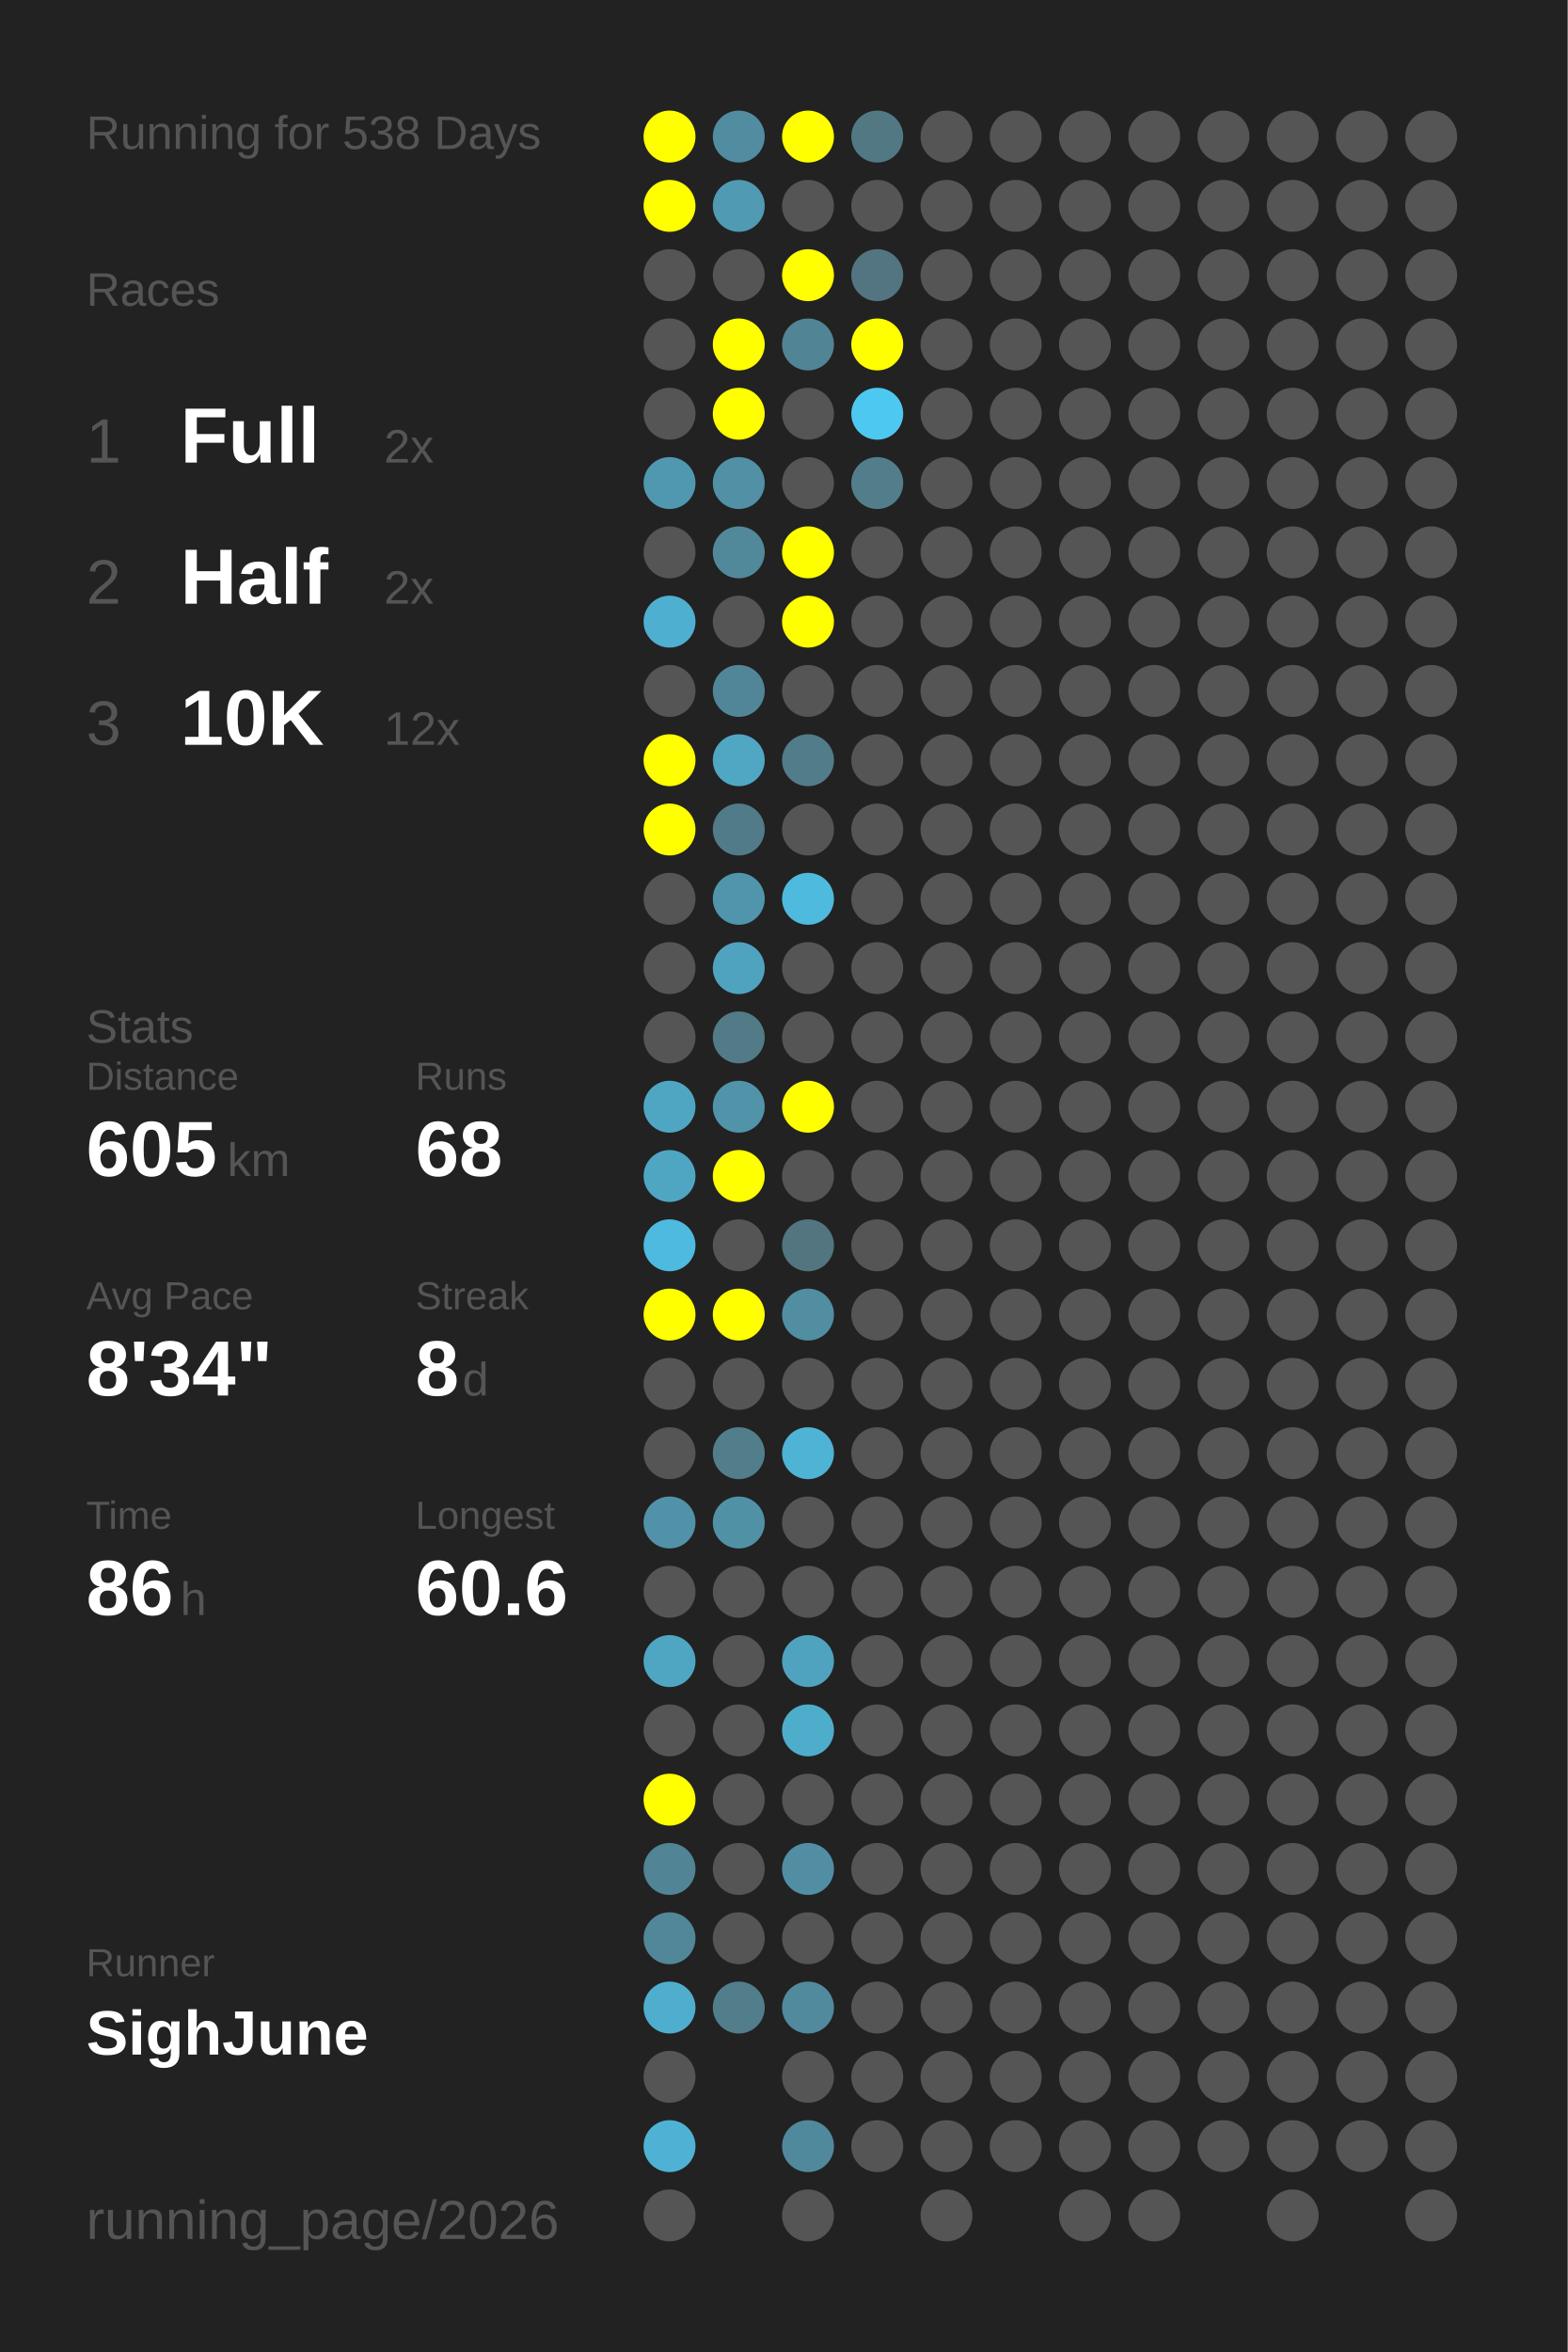
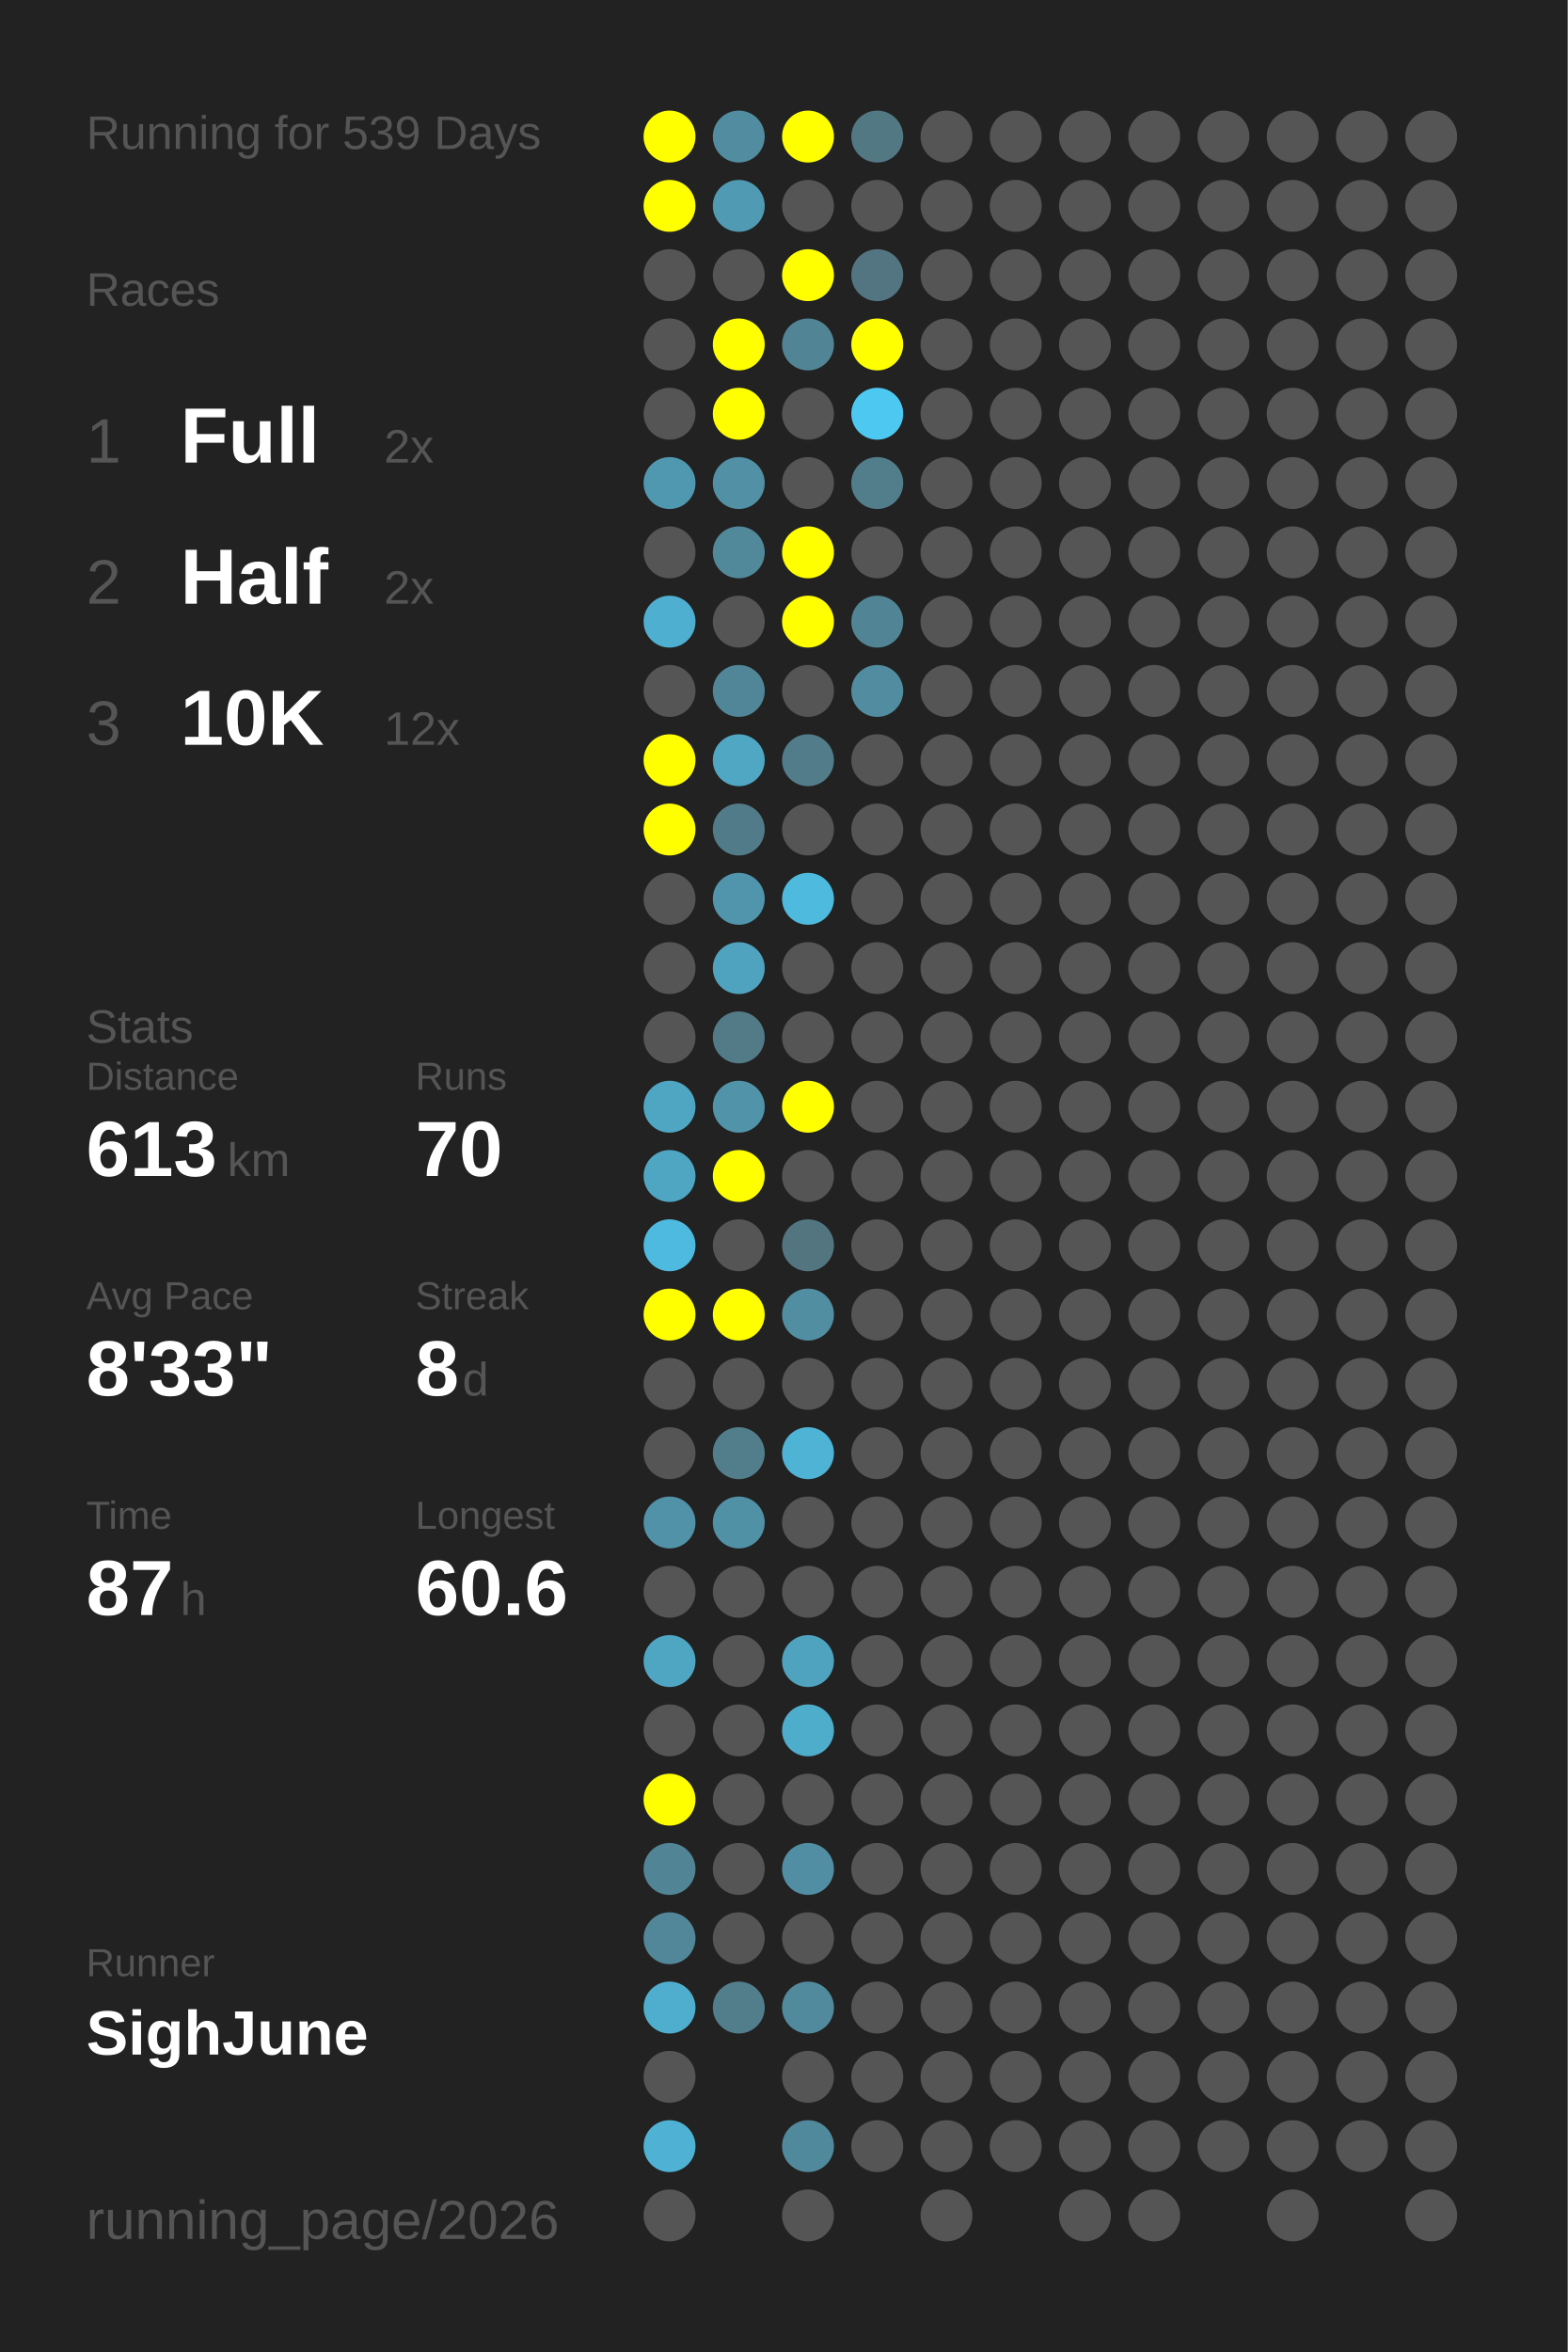
<svg xmlns="http://www.w3.org/2000/svg" baseProfile="full" height="300mm" version="1.1" viewBox="0,0,200,300" width="200mm">
  <defs />
  <rect fill="#222222" height="300" width="200" x="0" y="0" />
-   <text fill="#555555" style="font-size:6px; font-family:Arial;" x="11" y="19">Running for 538 Days</text>
+   <text fill="#555555" style="font-size:6px; font-family:Arial;" x="11" y="19">Running for 539 Days</text>
  <text fill="#555555" style="font-size:6px; font-family:Arial;" x="11" y="39">Races</text>
  <text fill="#555555" style="font-size:8px; font-family:Arial;" x="11" y="59">1</text>
  <text fill="#FFFFFF" style="font-size:10px; font-family:Arial; font-weight:bold;" x="23" y="59">Full</text>
  <text fill="#555555" style="font-size:6px; font-family:Arial;" x="49" y="59">2x</text>
  <text fill="#555555" style="font-size:8px; font-family:Arial;" x="11" y="77">2</text>
  <text fill="#FFFFFF" style="font-size:10px; font-family:Arial; font-weight:bold;" x="23" y="77">Half</text>
  <text fill="#555555" style="font-size:6px; font-family:Arial;" x="49" y="77">2x</text>
  <text fill="#555555" style="font-size:8px; font-family:Arial;" x="11" y="95">3</text>
  <text fill="#FFFFFF" style="font-size:10px; font-family:Arial; font-weight:bold;" x="23" y="95">10K</text>
  <text fill="#555555" style="font-size:6px; font-family:Arial;" x="49" y="95">12x</text>
  <text fill="#555555" style="font-size:6px; font-family:Arial;" x="11" y="133">Stats</text>
  <text fill="#555555" style="font-size:5px; font-family:Arial;" x="11" y="139">Distance</text>
-   <text fill="#FFFFFF" style="font-size:10px; font-family:Arial; font-weight:bold;" x="11" y="150">605</text>
+   <text fill="#FFFFFF" style="font-size:10px; font-family:Arial; font-weight:bold;" x="11" y="150">613</text>
  <text fill="#555555" style="font-size:6px; font-family:Arial;" x="29" y="150">km</text>
  <text fill="#555555" style="font-size:5px; font-family:Arial;" x="53" y="139">Runs</text>
-   <text fill="#FFFFFF" style="font-size:10px; font-family:Arial; font-weight:bold;" x="53" y="150">68</text>
+   <text fill="#FFFFFF" style="font-size:10px; font-family:Arial; font-weight:bold;" x="53" y="150">70</text>
  <text fill="#555555" style="font-size:5px; font-family:Arial;" x="11" y="167">Avg Pace</text>
-   <text fill="#FFFFFF" style="font-size:10px; font-family:Arial; font-weight:bold;" x="11" y="178">8'34"</text>
+   <text fill="#FFFFFF" style="font-size:10px; font-family:Arial; font-weight:bold;" x="11" y="178">8'33"</text>
  <text fill="#555555" style="font-size:5px; font-family:Arial;" x="53" y="167">Streak</text>
  <text fill="#FFFFFF" style="font-size:10px; font-family:Arial; font-weight:bold;" x="53" y="178">8</text>
  <text fill="#555555" style="font-size:6px; font-family:Arial;" x="59" y="178">d</text>
  <text fill="#555555" style="font-size:5px; font-family:Arial;" x="11" y="195">Time</text>
-   <text fill="#FFFFFF" style="font-size:10px; font-family:Arial; font-weight:bold;" x="11" y="206">86</text>
+   <text fill="#FFFFFF" style="font-size:10px; font-family:Arial; font-weight:bold;" x="11" y="206">87</text>
  <text fill="#555555" style="font-size:6px; font-family:Arial;" x="23" y="206">h</text>
  <text fill="#555555" style="font-size:5px; font-family:Arial;" x="53" y="195">Longest</text>
  <text fill="#FFFFFF" style="font-size:10px; font-family:Arial; font-weight:bold;" x="53" y="206">60.6</text>
  <text fill="#555555" style="font-size:5px; font-family:Arial;" x="11" y="252.065">Runner</text>
  <text fill="#FFFFFF" style="font-size:8px; font-family:Arial; font-weight:bold;" x="11" y="262.065">SighJune</text>
  <text fill="#555555" style="font-size:7px; font-family:Arial;" x="11" y="285.581">running_page/2026</text>
  <circle cx="85.417" cy="17.419" fill="#FFFF00" r="3.312" />
  <circle cx="85.417" cy="26.258" fill="#FFFF00" r="3.312" />
  <circle cx="85.417" cy="35.097" fill="#555555" r="3.312" />
  <circle cx="85.417" cy="43.935" fill="#555555" r="3.312" />
  <circle cx="85.417" cy="52.774" fill="#555555" r="3.312" />
  <circle cx="85.417" cy="61.613" fill="#5098b0" r="3.312" />
  <circle cx="85.417" cy="70.452" fill="#555555" r="3.312" />
  <circle cx="85.417" cy="79.29" fill="#4fafd0" r="3.312" />
  <circle cx="85.417" cy="88.129" fill="#555555" r="3.312" />
  <circle cx="85.417" cy="96.968" fill="#FFFF00" r="3.312" />
  <circle cx="85.417" cy="105.806" fill="#FFFF00" r="3.312" />
  <circle cx="85.417" cy="114.645" fill="#555555" r="3.312" />
  <circle cx="85.417" cy="123.484" fill="#555555" r="3.312" />
  <circle cx="85.417" cy="132.323" fill="#555555" r="3.312" />
  <circle cx="85.417" cy="141.161" fill="#4fa6c3" r="3.312" />
  <circle cx="85.417" cy="150" fill="#4fa6c3" r="3.312" />
  <circle cx="85.417" cy="158.839" fill="#4ebadf" r="3.312" />
  <circle cx="85.417" cy="167.677" fill="#FFFF00" r="3.312" />
  <circle cx="85.417" cy="176.516" fill="#555555" r="3.312" />
  <circle cx="85.417" cy="185.355" fill="#555555" r="3.312" />
  <circle cx="85.417" cy="194.194" fill="#5192a8" r="3.312" />
  <circle cx="85.417" cy="203.032" fill="#555555" r="3.312" />
  <circle cx="85.417" cy="211.871" fill="#4fa6c3" r="3.312" />
  <circle cx="85.417" cy="220.71" fill="#555555" r="3.312" />
  <circle cx="85.417" cy="229.548" fill="#FFFF00" r="3.312" />
  <circle cx="85.417" cy="238.387" fill="#518495" r="3.312" />
  <circle cx="85.417" cy="247.226" fill="#518799" r="3.312" />
  <circle cx="85.417" cy="256.065" fill="#4faece" r="3.312" />
  <circle cx="85.417" cy="264.903" fill="#555555" r="3.312" />
  <circle cx="85.417" cy="273.742" fill="#4fb2d4" r="3.312" />
  <circle cx="85.417" cy="282.581" fill="#555555" r="3.312" />
  <circle cx="94.25" cy="17.419" fill="#518ca0" r="3.312" />
  <circle cx="94.25" cy="26.258" fill="#509ab3" r="3.312" />
  <circle cx="94.25" cy="35.097" fill="#555555" r="3.312" />
  <circle cx="94.25" cy="43.935" fill="#FFFF00" r="3.312" />
  <circle cx="94.25" cy="52.774" fill="#FFFF00" r="3.312" />
  <circle cx="94.25" cy="61.613" fill="#5190a5" r="3.312" />
  <circle cx="94.25" cy="70.452" fill="#51899b" r="3.312" />
  <circle cx="94.25" cy="79.29" fill="#555555" r="3.312" />
  <circle cx="94.25" cy="88.129" fill="#518698" r="3.312" />
  <circle cx="94.25" cy="96.968" fill="#4fa7c4" r="3.312" />
  <circle cx="94.25" cy="105.806" fill="#527b89" r="3.312" />
  <circle cx="94.25" cy="114.645" fill="#5095ac" r="3.312" />
  <circle cx="94.25" cy="123.484" fill="#4fa3bf" r="3.312" />
  <circle cx="94.25" cy="132.323" fill="#527a87" r="3.312" />
  <circle cx="94.25" cy="141.161" fill="#5193a9" r="3.312" />
  <circle cx="94.25" cy="150" fill="#FFFF00" r="3.312" />
  <circle cx="94.25" cy="158.839" fill="#555555" r="3.312" />
  <circle cx="94.25" cy="167.677" fill="#FFFF00" r="3.312" />
  <circle cx="94.25" cy="176.516" fill="#555555" r="3.312" />
  <circle cx="94.25" cy="185.355" fill="#527e8c" r="3.312" />
  <circle cx="94.25" cy="194.194" fill="#5191a6" r="3.312" />
  <circle cx="94.25" cy="203.032" fill="#555555" r="3.312" />
  <circle cx="94.25" cy="211.871" fill="#555555" r="3.312" />
  <circle cx="94.25" cy="220.71" fill="#555555" r="3.312" />
  <circle cx="94.25" cy="229.548" fill="#555555" r="3.312" />
  <circle cx="94.25" cy="238.387" fill="#555555" r="3.312" />
  <circle cx="94.25" cy="247.226" fill="#555555" r="3.312" />
  <circle cx="94.25" cy="256.065" fill="#527d8b" r="3.312" />
  <circle cx="103.083" cy="17.419" fill="#FFFF00" r="3.312" />
  <circle cx="103.083" cy="26.258" fill="#555555" r="3.312" />
  <circle cx="103.083" cy="35.097" fill="#FFFF00" r="3.312" />
  <circle cx="103.083" cy="43.935" fill="#518495" r="3.312" />
  <circle cx="103.083" cy="52.774" fill="#555555" r="3.312" />
  <circle cx="103.083" cy="61.613" fill="#555555" r="3.312" />
  <circle cx="103.083" cy="70.452" fill="#FFFF00" r="3.312" />
  <circle cx="103.083" cy="79.29" fill="#FFFF00" r="3.312" />
  <circle cx="103.083" cy="88.129" fill="#555555" r="3.312" />
  <circle cx="103.083" cy="96.968" fill="#527c8a" r="3.312" />
  <circle cx="103.083" cy="105.806" fill="#555555" r="3.312" />
  <circle cx="103.083" cy="114.645" fill="#4ebade" r="3.312" />
  <circle cx="103.083" cy="123.484" fill="#555555" r="3.312" />
  <circle cx="103.083" cy="132.323" fill="#555555" r="3.312" />
  <circle cx="103.083" cy="141.161" fill="#FFFF00" r="3.312" />
  <circle cx="103.083" cy="150" fill="#555555" r="3.312" />
  <circle cx="103.083" cy="158.839" fill="#527580" r="3.312" />
  <circle cx="103.083" cy="167.677" fill="#518ea2" r="3.312" />
  <circle cx="103.083" cy="176.516" fill="#555555" r="3.312" />
  <circle cx="103.083" cy="185.355" fill="#4eb3d5" r="3.312" />
  <circle cx="103.083" cy="194.194" fill="#555555" r="3.312" />
  <circle cx="103.083" cy="203.032" fill="#555555" r="3.312" />
  <circle cx="103.083" cy="211.871" fill="#4fa3bf" r="3.312" />
  <circle cx="103.083" cy="220.71" fill="#4fadcc" r="3.312" />
  <circle cx="103.083" cy="229.548" fill="#555555" r="3.312" />
  <circle cx="103.083" cy="238.387" fill="#518ea3" r="3.312" />
  <circle cx="103.083" cy="247.226" fill="#555555" r="3.312" />
  <circle cx="103.083" cy="256.065" fill="#518a9d" r="3.312" />
  <circle cx="103.083" cy="264.903" fill="#555555" r="3.312" />
  <circle cx="103.083" cy="273.742" fill="#51899c" r="3.312" />
  <circle cx="103.083" cy="282.581" fill="#555555" r="3.312" />
  <circle cx="111.917" cy="17.419" fill="#527884" r="3.312" />
  <circle cx="111.917" cy="26.258" fill="#555555" r="3.312" />
  <circle cx="111.917" cy="35.097" fill="#527581" r="3.312" />
  <circle cx="111.917" cy="43.935" fill="#FFFF00" r="3.312" />
  <circle cx="111.917" cy="52.774" fill="#4dc8f1" r="3.312" />
  <circle cx="111.917" cy="61.613" fill="#527e8c" r="3.312" />
  <circle cx="111.917" cy="70.452" fill="#555555" r="3.312" />
-   <circle cx="111.917" cy="79.29" fill="#555555" r="3.312" />
-   <circle cx="111.917" cy="88.129" fill="#555555" r="3.312" />
+   <circle cx="111.917" cy="79.29" fill="#518596" r="3.312" />
+   <circle cx="111.917" cy="88.129" fill="#518ca0" r="3.312" />
  <circle cx="111.917" cy="96.968" fill="#555555" r="3.312" />
  <circle cx="111.917" cy="105.806" fill="#555555" r="3.312" />
  <circle cx="111.917" cy="114.645" fill="#555555" r="3.312" />
  <circle cx="111.917" cy="123.484" fill="#555555" r="3.312" />
  <circle cx="111.917" cy="132.323" fill="#555555" r="3.312" />
  <circle cx="111.917" cy="141.161" fill="#555555" r="3.312" />
  <circle cx="111.917" cy="150" fill="#555555" r="3.312" />
  <circle cx="111.917" cy="158.839" fill="#555555" r="3.312" />
  <circle cx="111.917" cy="167.677" fill="#555555" r="3.312" />
  <circle cx="111.917" cy="176.516" fill="#555555" r="3.312" />
  <circle cx="111.917" cy="185.355" fill="#555555" r="3.312" />
  <circle cx="111.917" cy="194.194" fill="#555555" r="3.312" />
  <circle cx="111.917" cy="203.032" fill="#555555" r="3.312" />
  <circle cx="111.917" cy="211.871" fill="#555555" r="3.312" />
  <circle cx="111.917" cy="220.71" fill="#555555" r="3.312" />
  <circle cx="111.917" cy="229.548" fill="#555555" r="3.312" />
  <circle cx="111.917" cy="238.387" fill="#555555" r="3.312" />
  <circle cx="111.917" cy="247.226" fill="#555555" r="3.312" />
  <circle cx="111.917" cy="256.065" fill="#555555" r="3.312" />
  <circle cx="111.917" cy="264.903" fill="#555555" r="3.312" />
  <circle cx="111.917" cy="273.742" fill="#555555" r="3.312" />
  <circle cx="120.75" cy="17.419" fill="#555555" r="3.312" />
  <circle cx="120.75" cy="26.258" fill="#555555" r="3.312" />
  <circle cx="120.75" cy="35.097" fill="#555555" r="3.312" />
  <circle cx="120.75" cy="43.935" fill="#555555" r="3.312" />
  <circle cx="120.75" cy="52.774" fill="#555555" r="3.312" />
  <circle cx="120.75" cy="61.613" fill="#555555" r="3.312" />
  <circle cx="120.75" cy="70.452" fill="#555555" r="3.312" />
  <circle cx="120.75" cy="79.29" fill="#555555" r="3.312" />
  <circle cx="120.75" cy="88.129" fill="#555555" r="3.312" />
  <circle cx="120.75" cy="96.968" fill="#555555" r="3.312" />
  <circle cx="120.75" cy="105.806" fill="#555555" r="3.312" />
  <circle cx="120.75" cy="114.645" fill="#555555" r="3.312" />
  <circle cx="120.75" cy="123.484" fill="#555555" r="3.312" />
  <circle cx="120.75" cy="132.323" fill="#555555" r="3.312" />
  <circle cx="120.75" cy="141.161" fill="#555555" r="3.312" />
  <circle cx="120.75" cy="150" fill="#555555" r="3.312" />
  <circle cx="120.75" cy="158.839" fill="#555555" r="3.312" />
  <circle cx="120.75" cy="167.677" fill="#555555" r="3.312" />
  <circle cx="120.75" cy="176.516" fill="#555555" r="3.312" />
  <circle cx="120.75" cy="185.355" fill="#555555" r="3.312" />
  <circle cx="120.75" cy="194.194" fill="#555555" r="3.312" />
  <circle cx="120.75" cy="203.032" fill="#555555" r="3.312" />
  <circle cx="120.75" cy="211.871" fill="#555555" r="3.312" />
  <circle cx="120.75" cy="220.71" fill="#555555" r="3.312" />
  <circle cx="120.75" cy="229.548" fill="#555555" r="3.312" />
  <circle cx="120.75" cy="238.387" fill="#555555" r="3.312" />
  <circle cx="120.75" cy="247.226" fill="#555555" r="3.312" />
  <circle cx="120.75" cy="256.065" fill="#555555" r="3.312" />
  <circle cx="120.75" cy="264.903" fill="#555555" r="3.312" />
  <circle cx="120.75" cy="273.742" fill="#555555" r="3.312" />
  <circle cx="120.75" cy="282.581" fill="#555555" r="3.312" />
  <circle cx="129.583" cy="17.419" fill="#555555" r="3.312" />
  <circle cx="129.583" cy="26.258" fill="#555555" r="3.312" />
  <circle cx="129.583" cy="35.097" fill="#555555" r="3.312" />
  <circle cx="129.583" cy="43.935" fill="#555555" r="3.312" />
  <circle cx="129.583" cy="52.774" fill="#555555" r="3.312" />
  <circle cx="129.583" cy="61.613" fill="#555555" r="3.312" />
  <circle cx="129.583" cy="70.452" fill="#555555" r="3.312" />
  <circle cx="129.583" cy="79.29" fill="#555555" r="3.312" />
  <circle cx="129.583" cy="88.129" fill="#555555" r="3.312" />
  <circle cx="129.583" cy="96.968" fill="#555555" r="3.312" />
  <circle cx="129.583" cy="105.806" fill="#555555" r="3.312" />
  <circle cx="129.583" cy="114.645" fill="#555555" r="3.312" />
  <circle cx="129.583" cy="123.484" fill="#555555" r="3.312" />
  <circle cx="129.583" cy="132.323" fill="#555555" r="3.312" />
  <circle cx="129.583" cy="141.161" fill="#555555" r="3.312" />
  <circle cx="129.583" cy="150" fill="#555555" r="3.312" />
  <circle cx="129.583" cy="158.839" fill="#555555" r="3.312" />
  <circle cx="129.583" cy="167.677" fill="#555555" r="3.312" />
  <circle cx="129.583" cy="176.516" fill="#555555" r="3.312" />
  <circle cx="129.583" cy="185.355" fill="#555555" r="3.312" />
  <circle cx="129.583" cy="194.194" fill="#555555" r="3.312" />
  <circle cx="129.583" cy="203.032" fill="#555555" r="3.312" />
  <circle cx="129.583" cy="211.871" fill="#555555" r="3.312" />
  <circle cx="129.583" cy="220.71" fill="#555555" r="3.312" />
  <circle cx="129.583" cy="229.548" fill="#555555" r="3.312" />
  <circle cx="129.583" cy="238.387" fill="#555555" r="3.312" />
  <circle cx="129.583" cy="247.226" fill="#555555" r="3.312" />
  <circle cx="129.583" cy="256.065" fill="#555555" r="3.312" />
  <circle cx="129.583" cy="264.903" fill="#555555" r="3.312" />
  <circle cx="129.583" cy="273.742" fill="#555555" r="3.312" />
  <circle cx="138.417" cy="17.419" fill="#555555" r="3.312" />
  <circle cx="138.417" cy="26.258" fill="#555555" r="3.312" />
  <circle cx="138.417" cy="35.097" fill="#555555" r="3.312" />
  <circle cx="138.417" cy="43.935" fill="#555555" r="3.312" />
  <circle cx="138.417" cy="52.774" fill="#555555" r="3.312" />
  <circle cx="138.417" cy="61.613" fill="#555555" r="3.312" />
  <circle cx="138.417" cy="70.452" fill="#555555" r="3.312" />
  <circle cx="138.417" cy="79.29" fill="#555555" r="3.312" />
  <circle cx="138.417" cy="88.129" fill="#555555" r="3.312" />
  <circle cx="138.417" cy="96.968" fill="#555555" r="3.312" />
  <circle cx="138.417" cy="105.806" fill="#555555" r="3.312" />
  <circle cx="138.417" cy="114.645" fill="#555555" r="3.312" />
  <circle cx="138.417" cy="123.484" fill="#555555" r="3.312" />
  <circle cx="138.417" cy="132.323" fill="#555555" r="3.312" />
  <circle cx="138.417" cy="141.161" fill="#555555" r="3.312" />
  <circle cx="138.417" cy="150" fill="#555555" r="3.312" />
  <circle cx="138.417" cy="158.839" fill="#555555" r="3.312" />
  <circle cx="138.417" cy="167.677" fill="#555555" r="3.312" />
  <circle cx="138.417" cy="176.516" fill="#555555" r="3.312" />
  <circle cx="138.417" cy="185.355" fill="#555555" r="3.312" />
  <circle cx="138.417" cy="194.194" fill="#555555" r="3.312" />
  <circle cx="138.417" cy="203.032" fill="#555555" r="3.312" />
  <circle cx="138.417" cy="211.871" fill="#555555" r="3.312" />
  <circle cx="138.417" cy="220.71" fill="#555555" r="3.312" />
  <circle cx="138.417" cy="229.548" fill="#555555" r="3.312" />
  <circle cx="138.417" cy="238.387" fill="#555555" r="3.312" />
  <circle cx="138.417" cy="247.226" fill="#555555" r="3.312" />
  <circle cx="138.417" cy="256.065" fill="#555555" r="3.312" />
  <circle cx="138.417" cy="264.903" fill="#555555" r="3.312" />
  <circle cx="138.417" cy="273.742" fill="#555555" r="3.312" />
  <circle cx="138.417" cy="282.581" fill="#555555" r="3.312" />
  <circle cx="147.25" cy="17.419" fill="#555555" r="3.312" />
  <circle cx="147.25" cy="26.258" fill="#555555" r="3.312" />
  <circle cx="147.25" cy="35.097" fill="#555555" r="3.312" />
  <circle cx="147.25" cy="43.935" fill="#555555" r="3.312" />
  <circle cx="147.25" cy="52.774" fill="#555555" r="3.312" />
  <circle cx="147.25" cy="61.613" fill="#555555" r="3.312" />
  <circle cx="147.25" cy="70.452" fill="#555555" r="3.312" />
  <circle cx="147.25" cy="79.29" fill="#555555" r="3.312" />
  <circle cx="147.25" cy="88.129" fill="#555555" r="3.312" />
  <circle cx="147.25" cy="96.968" fill="#555555" r="3.312" />
  <circle cx="147.25" cy="105.806" fill="#555555" r="3.312" />
  <circle cx="147.25" cy="114.645" fill="#555555" r="3.312" />
  <circle cx="147.25" cy="123.484" fill="#555555" r="3.312" />
  <circle cx="147.25" cy="132.323" fill="#555555" r="3.312" />
  <circle cx="147.25" cy="141.161" fill="#555555" r="3.312" />
  <circle cx="147.25" cy="150" fill="#555555" r="3.312" />
  <circle cx="147.25" cy="158.839" fill="#555555" r="3.312" />
  <circle cx="147.25" cy="167.677" fill="#555555" r="3.312" />
  <circle cx="147.25" cy="176.516" fill="#555555" r="3.312" />
  <circle cx="147.25" cy="185.355" fill="#555555" r="3.312" />
  <circle cx="147.25" cy="194.194" fill="#555555" r="3.312" />
  <circle cx="147.25" cy="203.032" fill="#555555" r="3.312" />
  <circle cx="147.25" cy="211.871" fill="#555555" r="3.312" />
  <circle cx="147.25" cy="220.71" fill="#555555" r="3.312" />
  <circle cx="147.25" cy="229.548" fill="#555555" r="3.312" />
  <circle cx="147.25" cy="238.387" fill="#555555" r="3.312" />
  <circle cx="147.25" cy="247.226" fill="#555555" r="3.312" />
  <circle cx="147.25" cy="256.065" fill="#555555" r="3.312" />
  <circle cx="147.25" cy="264.903" fill="#555555" r="3.312" />
  <circle cx="147.25" cy="273.742" fill="#555555" r="3.312" />
  <circle cx="147.25" cy="282.581" fill="#555555" r="3.312" />
  <circle cx="156.083" cy="17.419" fill="#555555" r="3.312" />
  <circle cx="156.083" cy="26.258" fill="#555555" r="3.312" />
  <circle cx="156.083" cy="35.097" fill="#555555" r="3.312" />
  <circle cx="156.083" cy="43.935" fill="#555555" r="3.312" />
  <circle cx="156.083" cy="52.774" fill="#555555" r="3.312" />
  <circle cx="156.083" cy="61.613" fill="#555555" r="3.312" />
  <circle cx="156.083" cy="70.452" fill="#555555" r="3.312" />
  <circle cx="156.083" cy="79.29" fill="#555555" r="3.312" />
  <circle cx="156.083" cy="88.129" fill="#555555" r="3.312" />
  <circle cx="156.083" cy="96.968" fill="#555555" r="3.312" />
  <circle cx="156.083" cy="105.806" fill="#555555" r="3.312" />
  <circle cx="156.083" cy="114.645" fill="#555555" r="3.312" />
  <circle cx="156.083" cy="123.484" fill="#555555" r="3.312" />
  <circle cx="156.083" cy="132.323" fill="#555555" r="3.312" />
  <circle cx="156.083" cy="141.161" fill="#555555" r="3.312" />
  <circle cx="156.083" cy="150" fill="#555555" r="3.312" />
  <circle cx="156.083" cy="158.839" fill="#555555" r="3.312" />
  <circle cx="156.083" cy="167.677" fill="#555555" r="3.312" />
  <circle cx="156.083" cy="176.516" fill="#555555" r="3.312" />
  <circle cx="156.083" cy="185.355" fill="#555555" r="3.312" />
  <circle cx="156.083" cy="194.194" fill="#555555" r="3.312" />
  <circle cx="156.083" cy="203.032" fill="#555555" r="3.312" />
  <circle cx="156.083" cy="211.871" fill="#555555" r="3.312" />
  <circle cx="156.083" cy="220.71" fill="#555555" r="3.312" />
  <circle cx="156.083" cy="229.548" fill="#555555" r="3.312" />
  <circle cx="156.083" cy="238.387" fill="#555555" r="3.312" />
  <circle cx="156.083" cy="247.226" fill="#555555" r="3.312" />
  <circle cx="156.083" cy="256.065" fill="#555555" r="3.312" />
  <circle cx="156.083" cy="264.903" fill="#555555" r="3.312" />
  <circle cx="156.083" cy="273.742" fill="#555555" r="3.312" />
  <circle cx="164.917" cy="17.419" fill="#555555" r="3.312" />
  <circle cx="164.917" cy="26.258" fill="#555555" r="3.312" />
  <circle cx="164.917" cy="35.097" fill="#555555" r="3.312" />
  <circle cx="164.917" cy="43.935" fill="#555555" r="3.312" />
  <circle cx="164.917" cy="52.774" fill="#555555" r="3.312" />
  <circle cx="164.917" cy="61.613" fill="#555555" r="3.312" />
  <circle cx="164.917" cy="70.452" fill="#555555" r="3.312" />
  <circle cx="164.917" cy="79.29" fill="#555555" r="3.312" />
  <circle cx="164.917" cy="88.129" fill="#555555" r="3.312" />
  <circle cx="164.917" cy="96.968" fill="#555555" r="3.312" />
  <circle cx="164.917" cy="105.806" fill="#555555" r="3.312" />
  <circle cx="164.917" cy="114.645" fill="#555555" r="3.312" />
  <circle cx="164.917" cy="123.484" fill="#555555" r="3.312" />
  <circle cx="164.917" cy="132.323" fill="#555555" r="3.312" />
  <circle cx="164.917" cy="141.161" fill="#555555" r="3.312" />
  <circle cx="164.917" cy="150" fill="#555555" r="3.312" />
  <circle cx="164.917" cy="158.839" fill="#555555" r="3.312" />
  <circle cx="164.917" cy="167.677" fill="#555555" r="3.312" />
  <circle cx="164.917" cy="176.516" fill="#555555" r="3.312" />
  <circle cx="164.917" cy="185.355" fill="#555555" r="3.312" />
  <circle cx="164.917" cy="194.194" fill="#555555" r="3.312" />
  <circle cx="164.917" cy="203.032" fill="#555555" r="3.312" />
  <circle cx="164.917" cy="211.871" fill="#555555" r="3.312" />
  <circle cx="164.917" cy="220.71" fill="#555555" r="3.312" />
  <circle cx="164.917" cy="229.548" fill="#555555" r="3.312" />
  <circle cx="164.917" cy="238.387" fill="#555555" r="3.312" />
  <circle cx="164.917" cy="247.226" fill="#555555" r="3.312" />
  <circle cx="164.917" cy="256.065" fill="#555555" r="3.312" />
  <circle cx="164.917" cy="264.903" fill="#555555" r="3.312" />
  <circle cx="164.917" cy="273.742" fill="#555555" r="3.312" />
  <circle cx="164.917" cy="282.581" fill="#555555" r="3.312" />
  <circle cx="173.75" cy="17.419" fill="#555555" r="3.312" />
  <circle cx="173.75" cy="26.258" fill="#555555" r="3.312" />
  <circle cx="173.75" cy="35.097" fill="#555555" r="3.312" />
  <circle cx="173.75" cy="43.935" fill="#555555" r="3.312" />
  <circle cx="173.75" cy="52.774" fill="#555555" r="3.312" />
  <circle cx="173.75" cy="61.613" fill="#555555" r="3.312" />
  <circle cx="173.75" cy="70.452" fill="#555555" r="3.312" />
  <circle cx="173.75" cy="79.29" fill="#555555" r="3.312" />
  <circle cx="173.75" cy="88.129" fill="#555555" r="3.312" />
  <circle cx="173.75" cy="96.968" fill="#555555" r="3.312" />
  <circle cx="173.75" cy="105.806" fill="#555555" r="3.312" />
  <circle cx="173.75" cy="114.645" fill="#555555" r="3.312" />
  <circle cx="173.75" cy="123.484" fill="#555555" r="3.312" />
  <circle cx="173.75" cy="132.323" fill="#555555" r="3.312" />
  <circle cx="173.75" cy="141.161" fill="#555555" r="3.312" />
  <circle cx="173.75" cy="150" fill="#555555" r="3.312" />
  <circle cx="173.75" cy="158.839" fill="#555555" r="3.312" />
  <circle cx="173.75" cy="167.677" fill="#555555" r="3.312" />
  <circle cx="173.75" cy="176.516" fill="#555555" r="3.312" />
  <circle cx="173.75" cy="185.355" fill="#555555" r="3.312" />
  <circle cx="173.75" cy="194.194" fill="#555555" r="3.312" />
  <circle cx="173.75" cy="203.032" fill="#555555" r="3.312" />
  <circle cx="173.75" cy="211.871" fill="#555555" r="3.312" />
  <circle cx="173.75" cy="220.71" fill="#555555" r="3.312" />
  <circle cx="173.75" cy="229.548" fill="#555555" r="3.312" />
  <circle cx="173.75" cy="238.387" fill="#555555" r="3.312" />
  <circle cx="173.75" cy="247.226" fill="#555555" r="3.312" />
  <circle cx="173.75" cy="256.065" fill="#555555" r="3.312" />
  <circle cx="173.75" cy="264.903" fill="#555555" r="3.312" />
  <circle cx="173.75" cy="273.742" fill="#555555" r="3.312" />
  <circle cx="182.583" cy="17.419" fill="#555555" r="3.312" />
  <circle cx="182.583" cy="26.258" fill="#555555" r="3.312" />
  <circle cx="182.583" cy="35.097" fill="#555555" r="3.312" />
  <circle cx="182.583" cy="43.935" fill="#555555" r="3.312" />
  <circle cx="182.583" cy="52.774" fill="#555555" r="3.312" />
  <circle cx="182.583" cy="61.613" fill="#555555" r="3.312" />
  <circle cx="182.583" cy="70.452" fill="#555555" r="3.312" />
  <circle cx="182.583" cy="79.29" fill="#555555" r="3.312" />
  <circle cx="182.583" cy="88.129" fill="#555555" r="3.312" />
  <circle cx="182.583" cy="96.968" fill="#555555" r="3.312" />
  <circle cx="182.583" cy="105.806" fill="#555555" r="3.312" />
  <circle cx="182.583" cy="114.645" fill="#555555" r="3.312" />
  <circle cx="182.583" cy="123.484" fill="#555555" r="3.312" />
  <circle cx="182.583" cy="132.323" fill="#555555" r="3.312" />
  <circle cx="182.583" cy="141.161" fill="#555555" r="3.312" />
  <circle cx="182.583" cy="150" fill="#555555" r="3.312" />
  <circle cx="182.583" cy="158.839" fill="#555555" r="3.312" />
  <circle cx="182.583" cy="167.677" fill="#555555" r="3.312" />
  <circle cx="182.583" cy="176.516" fill="#555555" r="3.312" />
  <circle cx="182.583" cy="185.355" fill="#555555" r="3.312" />
  <circle cx="182.583" cy="194.194" fill="#555555" r="3.312" />
  <circle cx="182.583" cy="203.032" fill="#555555" r="3.312" />
  <circle cx="182.583" cy="211.871" fill="#555555" r="3.312" />
  <circle cx="182.583" cy="220.71" fill="#555555" r="3.312" />
  <circle cx="182.583" cy="229.548" fill="#555555" r="3.312" />
  <circle cx="182.583" cy="238.387" fill="#555555" r="3.312" />
  <circle cx="182.583" cy="247.226" fill="#555555" r="3.312" />
  <circle cx="182.583" cy="256.065" fill="#555555" r="3.312" />
  <circle cx="182.583" cy="264.903" fill="#555555" r="3.312" />
  <circle cx="182.583" cy="273.742" fill="#555555" r="3.312" />
  <circle cx="182.583" cy="282.581" fill="#555555" r="3.312" />
</svg>
